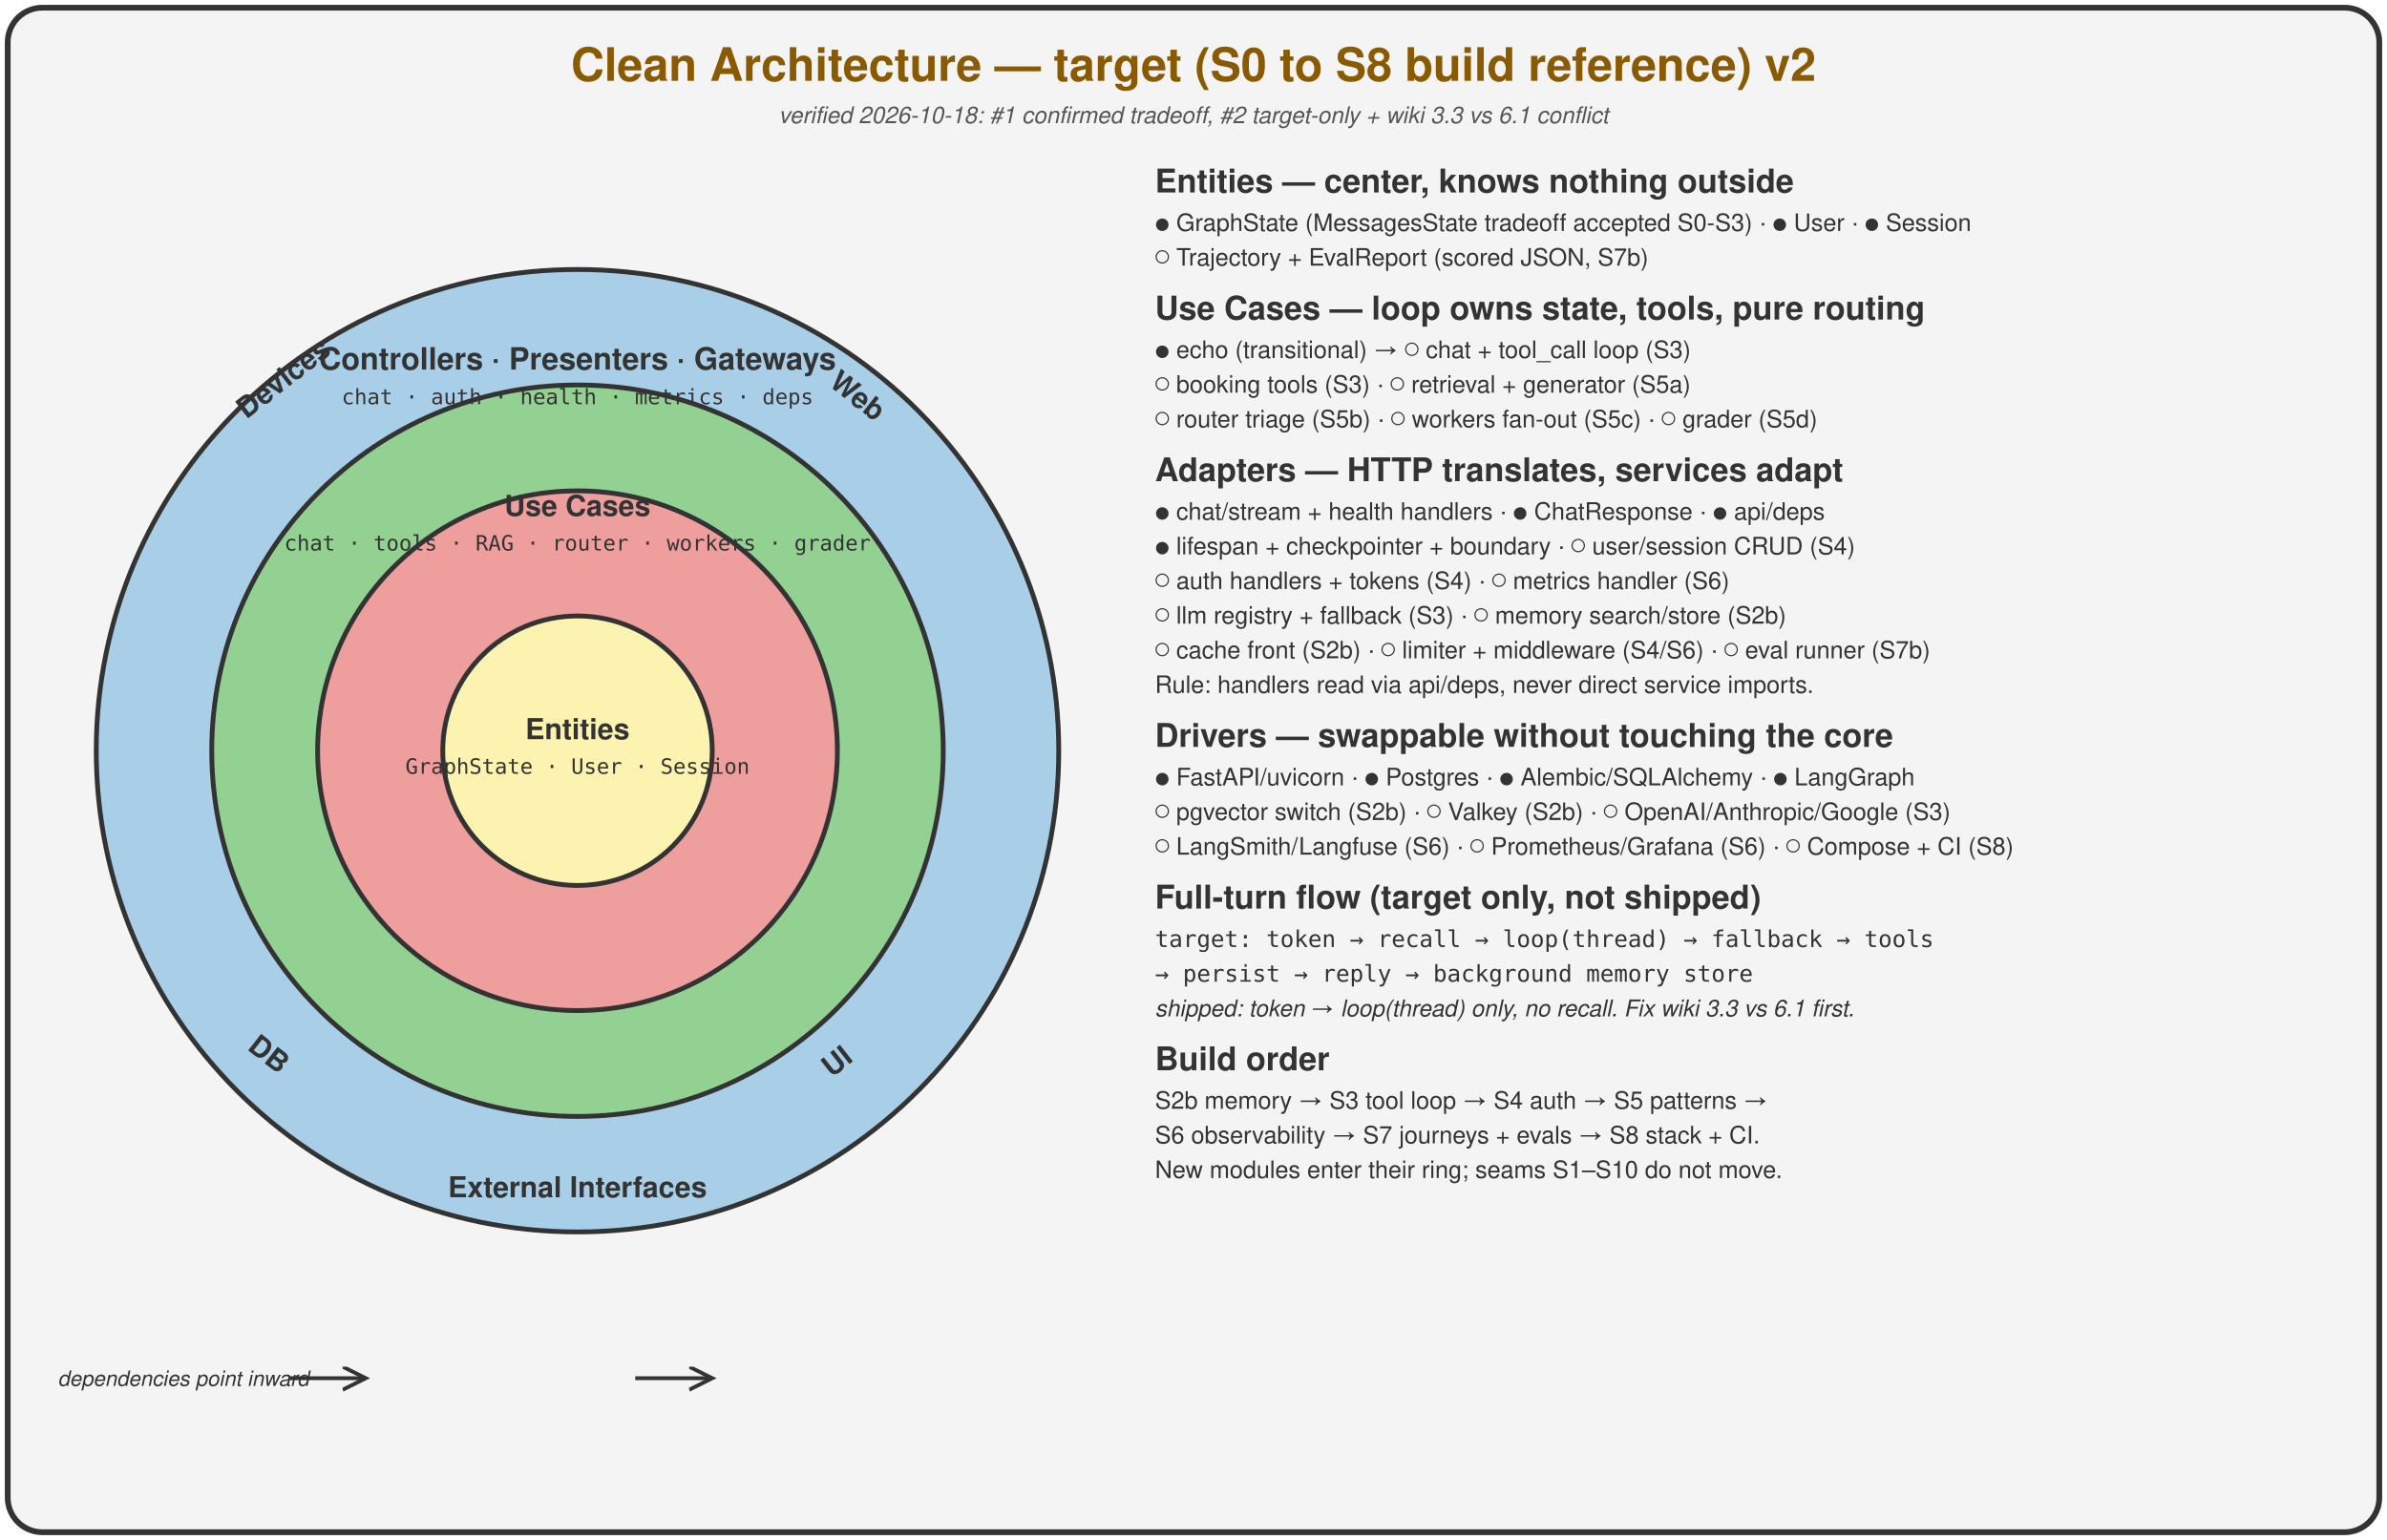
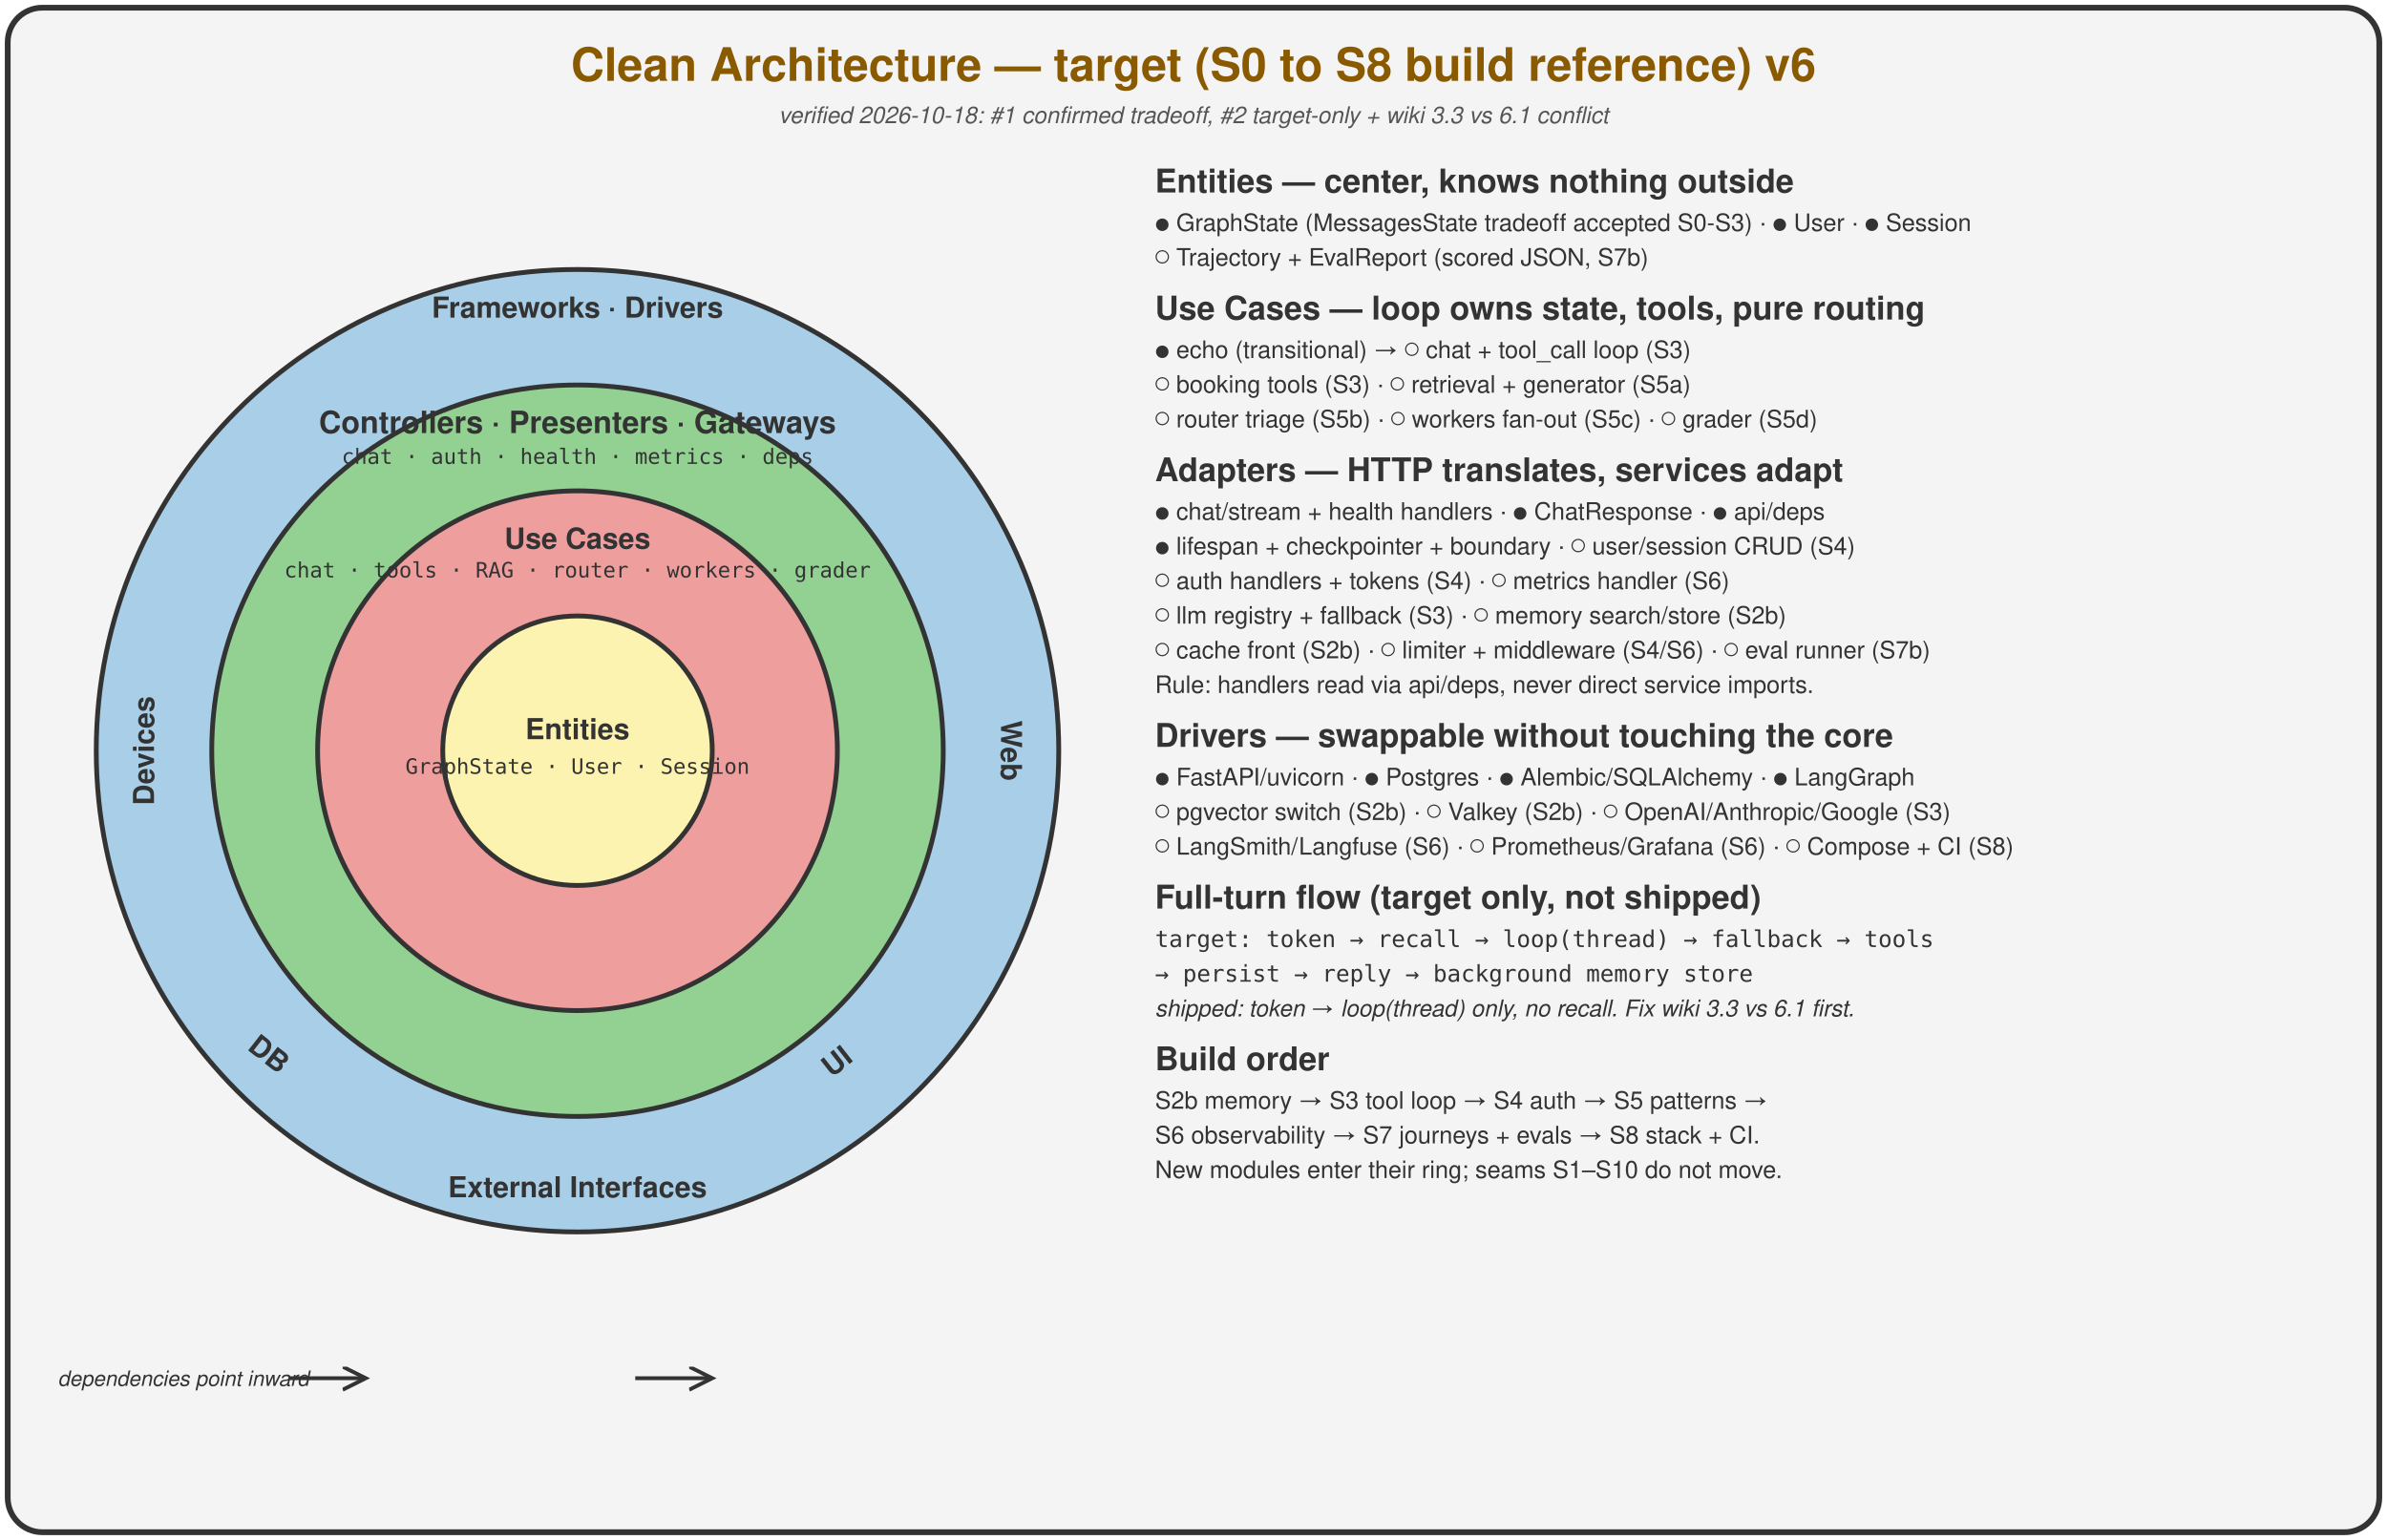
<svg xmlns="http://www.w3.org/2000/svg" viewBox="0 0 1240 800" font-family="Helvetica, Arial, sans-serif">
  <rect x="4" y="4" width="1232" height="792" rx="18" fill="#f4f4f4" stroke="#333" stroke-width="3" />
-   <text x="620" y="42" text-anchor="middle" font-size="24" font-weight="bold" fill="#8a5a00">Clean Architecture — target (S0 to S8 build reference) v2</text>
+   <text x="620" y="42" text-anchor="middle" font-size="24" font-weight="bold" fill="#8a5a00">Clean Architecture — target (S0 to S8 build reference) v6</text>
  <text x="620" y="64" text-anchor="middle" font-size="12" font-style="italic" fill="#555">verified 2026-10-18: #1 confirmed tradeoff, #2 target-only + wiki 3.3 vs 6.1 conflict</text>
  <circle cx="300" cy="390" r="250" fill="#a9cfe8" stroke="#333" stroke-width="2.5" />
  <circle cx="300" cy="390" r="190" fill="#93d193" stroke="#333" stroke-width="2.5" />
  <circle cx="300" cy="390" r="135" fill="#ef9e9e" stroke="#333" stroke-width="2.5" />
  <circle cx="300" cy="390" r="70" fill="#fdf3b0" stroke="#333" stroke-width="2.5" />
-   <text x="128" y="218" font-size="15" font-weight="bold" fill="#333" transform="rotate(-38 128 218)">Devices</text>
-   <text x="430" y="200" font-size="15" font-weight="bold" fill="#333" transform="rotate(38 430 200)">Web</text>
+   <text x="300" y="165" text-anchor="middle" font-size="15" font-weight="bold" fill="#333">Frameworks · Drivers</text>
+   <text x="80" y="390" text-anchor="middle" font-size="15" font-weight="bold" fill="#333" transform="rotate(-90 80 390)">Devices</text>
+   <text x="520" y="390" text-anchor="middle" font-size="15" font-weight="bold" fill="#333" transform="rotate(90 520 390)">Web</text>
  <text x="128" y="545" font-size="15" font-weight="bold" fill="#333" transform="rotate(38 128 545)">DB</text>
  <text x="432" y="560" font-size="15" font-weight="bold" fill="#333" transform="rotate(-38 432 560)">UI</text>
  <text x="300" y="622" text-anchor="middle" font-size="15" font-weight="bold" fill="#333">External Interfaces</text>
-   <text x="300" y="192" text-anchor="middle" font-size="16" font-weight="bold" fill="#333">Controllers · Presenters · Gateways</text>
-   <text x="300" y="210" text-anchor="middle" font-size="11" font-family="monospace" fill="#333">chat · auth · health · metrics · deps</text>
-   <text x="300" y="268" text-anchor="middle" font-size="15" font-weight="bold" fill="#333">Use Cases</text>
-   <text x="300" y="286" text-anchor="middle" font-size="11" font-family="monospace" fill="#333">chat · tools · RAG · router · workers · grader</text>
+   <text x="300" y="225" text-anchor="middle" font-size="16" font-weight="bold" fill="#333">Controllers · Presenters · Gateways</text>
+   <text x="300" y="241" text-anchor="middle" font-size="11" font-family="monospace" fill="#333">chat · auth · health · metrics · deps</text>
+   <text x="300" y="285" text-anchor="middle" font-size="15" font-weight="bold" fill="#333">Use Cases</text>
+   <text x="300" y="300" text-anchor="middle" font-size="11" font-family="monospace" fill="#333">chat · tools · RAG · router · workers · grader</text>
  <text x="300" y="384" text-anchor="middle" font-size="15" font-weight="bold" fill="#333">Entities</text>
  <text x="300" y="402" text-anchor="middle" font-size="11" font-family="monospace" fill="#333">GraphState · User · Session</text>
  <defs>
    <marker id="ah" markerWidth="8" markerHeight="8" refX="6" refY="3" orient="auto">
      <path d="M0,0 L6,3 L0,6" stroke="#333" fill="none" />
    </marker>
  </defs>
  <g stroke="#333" stroke-width="2" fill="none" marker-end="url(#ah)">
    <line x1="150" y1="716" x2="190" y2="716" />
    <line x1="330" y1="716" x2="370" y2="716" />
  </g>
  <text x="30" y="720" font-size="11" font-style="italic" fill="#333">dependencies point inward</text>
  <g font-size="12.5">
    <text x="600" y="100" font-size="17" font-weight="bold" fill="#333">Entities — center, knows nothing outside</text>
    <text x="600" y="120" fill="#333">● GraphState (MessagesState tradeoff accepted S0-S3) · ● User · ● Session</text>
    <text x="600" y="138" fill="#333">○ Trajectory + EvalReport (scored JSON, S7b)</text>
    <text x="600" y="166" font-size="17" font-weight="bold" fill="#333">Use Cases — loop owns state, tools, pure routing</text>
    <text x="600" y="186" fill="#333">● echo (transitional) → ○ chat + tool_call loop (S3)</text>
    <text x="600" y="204" fill="#333">○ booking tools (S3) · ○ retrieval + generator (S5a)</text>
    <text x="600" y="222" fill="#333">○ router triage (S5b) · ○ workers fan-out (S5c) · ○ grader (S5d)</text>
    <text x="600" y="250" font-size="17" font-weight="bold" fill="#333">Adapters — HTTP translates, services adapt</text>
    <text x="600" y="270" fill="#333">● chat/stream + health handlers · ● ChatResponse · ● api/deps</text>
    <text x="600" y="288" fill="#333">● lifespan + checkpointer + boundary · ○ user/session CRUD (S4)</text>
    <text x="600" y="306" fill="#333">○ auth handlers + tokens (S4) · ○ metrics handler (S6)</text>
    <text x="600" y="324" fill="#333">○ llm registry + fallback (S3) · ○ memory search/store (S2b)</text>
    <text x="600" y="342" fill="#333">○ cache front (S2b) · ○ limiter + middleware (S4/S6) · ○ eval runner (S7b)</text>
    <text x="600" y="360" fill="#333">Rule: handlers read via api/deps, never direct service imports.</text>
    <text x="600" y="388" font-size="17" font-weight="bold" fill="#333">Drivers — swappable without touching the core</text>
    <text x="600" y="408" fill="#333">● FastAPI/uvicorn · ● Postgres · ● Alembic/SQLAlchemy · ● LangGraph</text>
    <text x="600" y="426" fill="#333">○ pgvector switch (S2b) · ○ Valkey (S2b) · ○ OpenAI/Anthropic/Google (S3)</text>
    <text x="600" y="444" fill="#333">○ LangSmith/Langfuse (S6) · ○ Prometheus/Grafana (S6) · ○ Compose + CI (S8)</text>
    <text x="600" y="472" font-size="17" font-weight="bold" fill="#333">Full-turn flow (target only, not shipped)</text>
    <text x="600" y="492" font-family="monospace" font-size="12" fill="#333">target: token → recall → loop(thread) → fallback → tools</text>
    <text x="600" y="510" font-family="monospace" font-size="12" fill="#333">→ persist → reply → background memory store</text>
    <text x="600" y="528" font-size="12" font-style="italic" fill="#333">shipped: token → loop(thread) only, no recall. Fix wiki 3.3 vs 6.1 first.</text>
    <text x="600" y="556" font-size="17" font-weight="bold" fill="#333">Build order</text>
    <text x="600" y="576" fill="#333">S2b memory → S3 tool loop → S4 auth → S5 patterns →</text>
    <text x="600" y="594" fill="#333">S6 observability → S7 journeys + evals → S8 stack + CI.</text>
    <text x="600" y="612" fill="#333">New modules enter their ring; seams S1–S10 do not move.</text>
  </g>
</svg>
